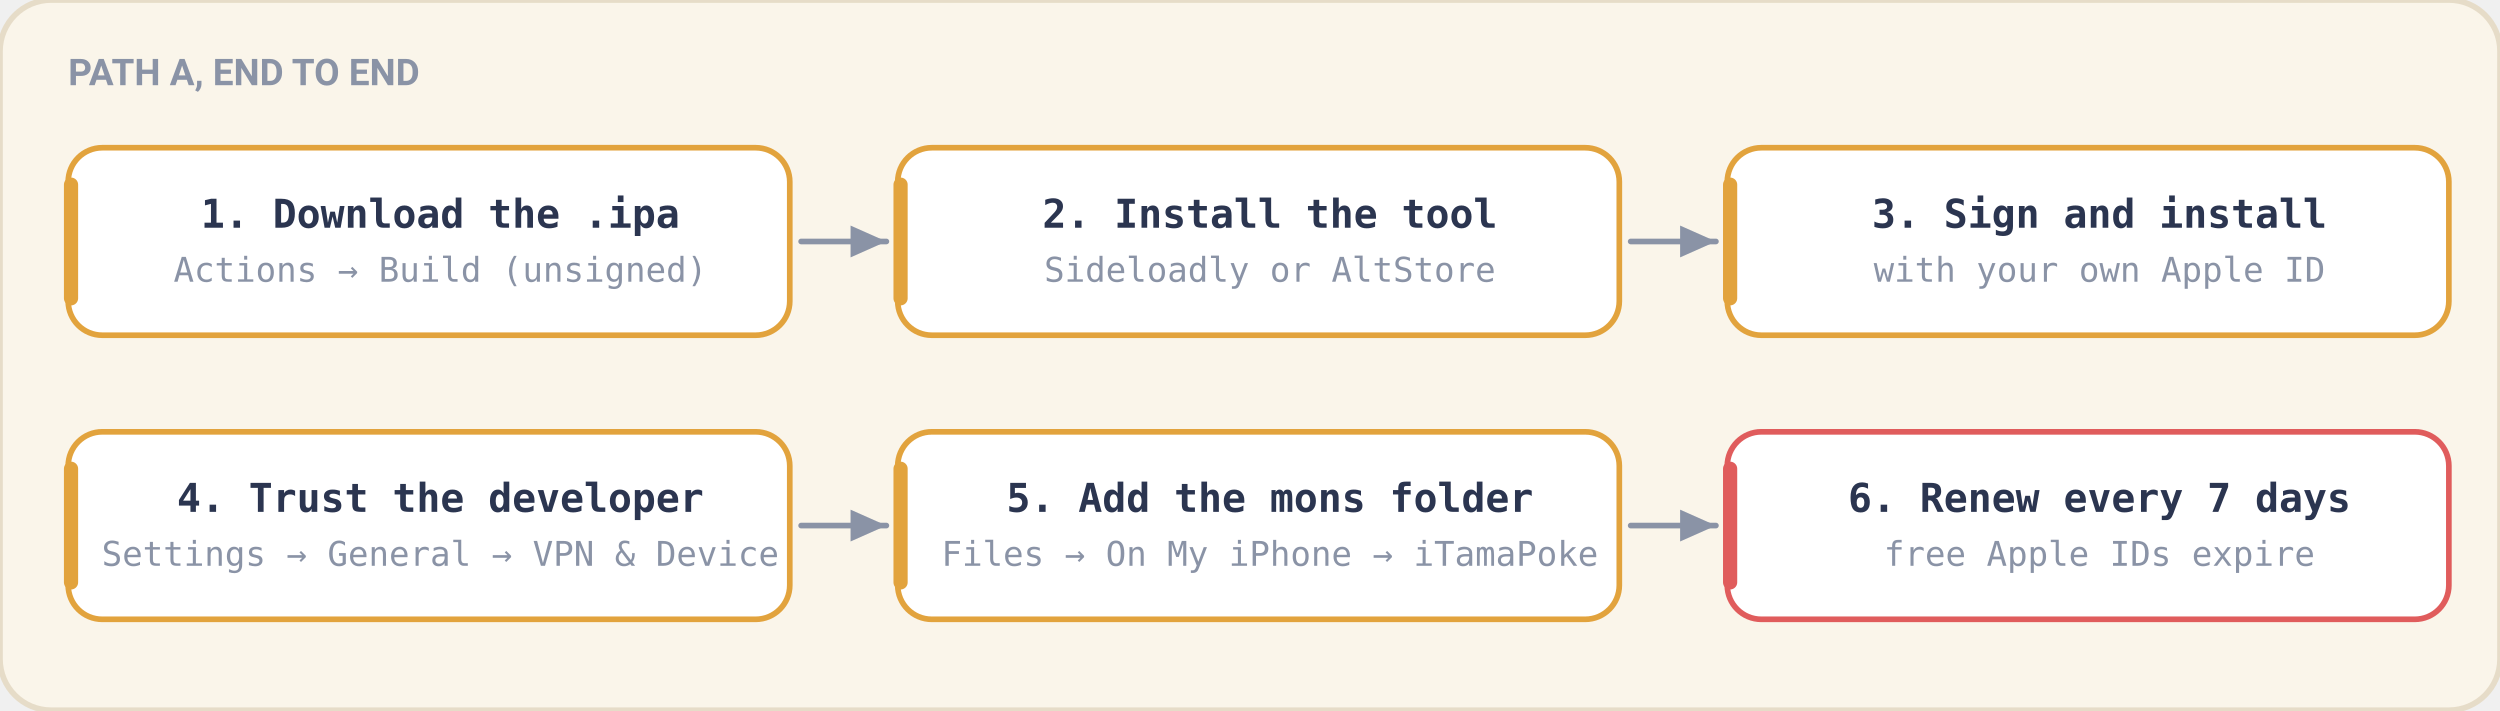
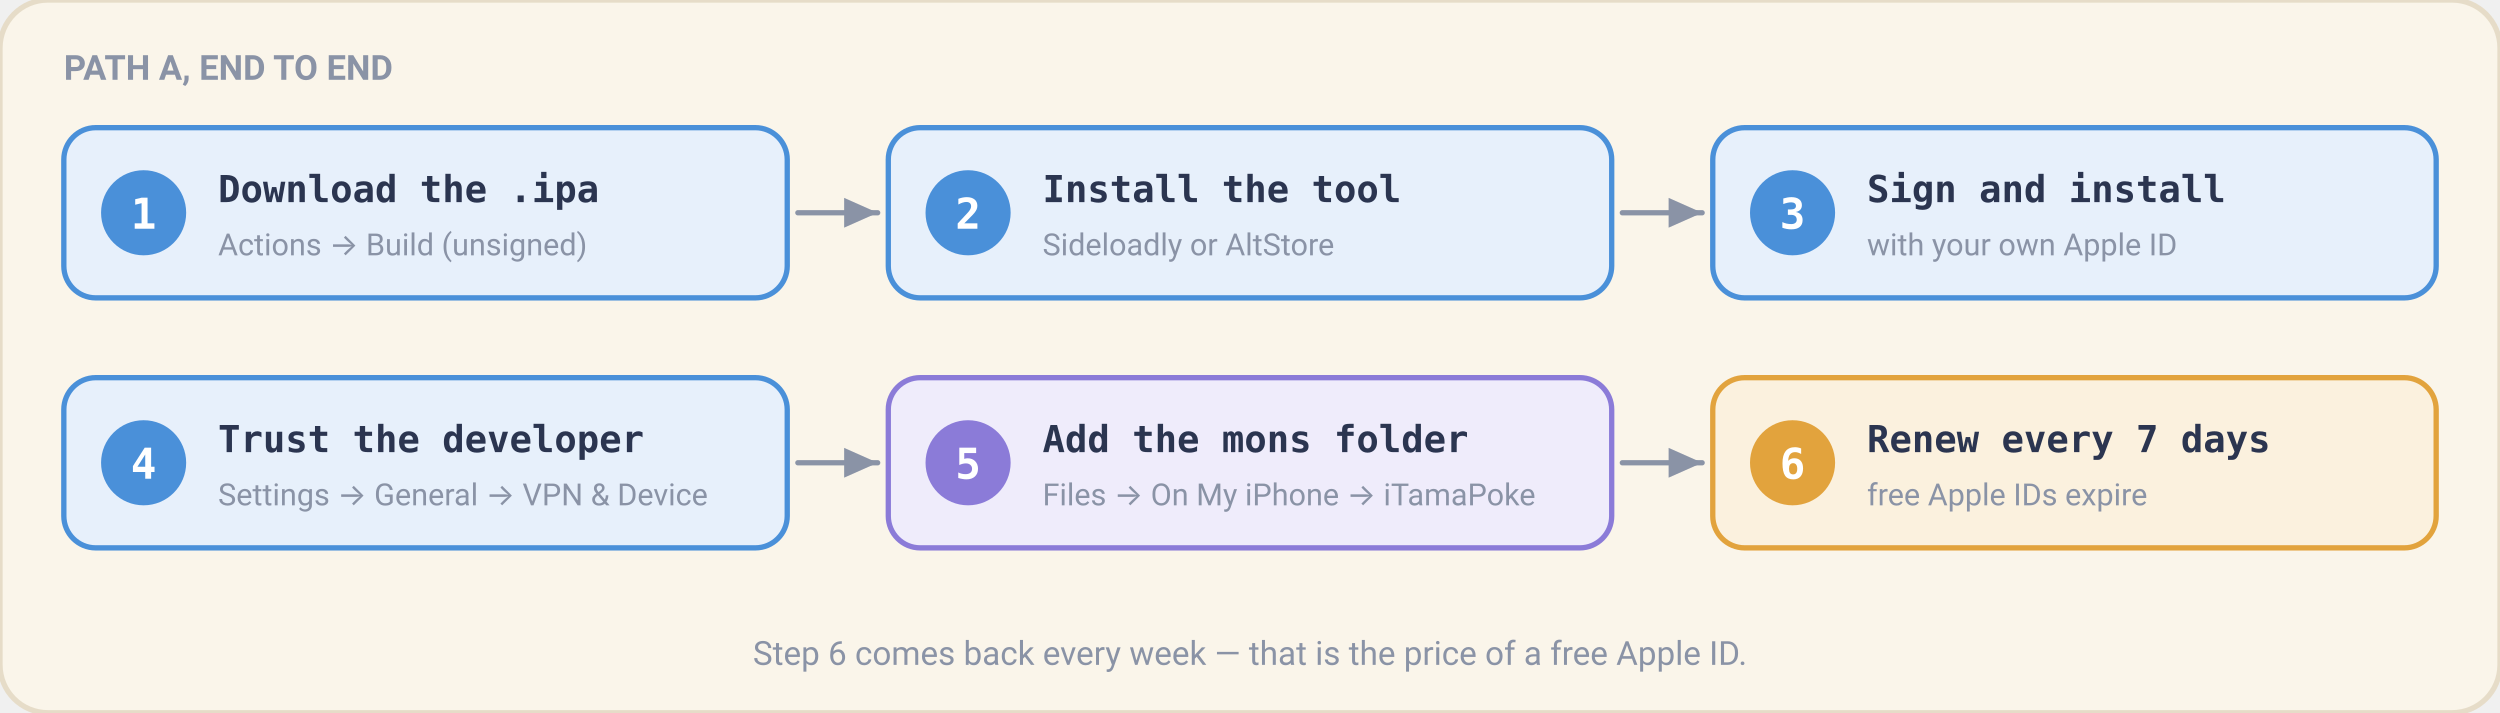
- <svg xmlns="http://www.w3.org/2000/svg" width="880" height="250" viewBox="0 0 880 250" role="img">
+ <svg xmlns="http://www.w3.org/2000/svg" width="940" height="268" viewBox="0 0 940 268" role="img">
  <defs>
    <marker id="ah" viewBox="0 0 10 10" refX="9" refY="5" markerWidth="7" markerHeight="7" orient="auto-start-reverse">
      <path d="M0 1 L9 5 L0 9 z" fill="#8a93a6" />
    </marker>
  </defs>
-   <rect x="0" y="0" width="880" height="250" rx="18" fill="#faf5ea" stroke="#e6dcc8" stroke-width="2" />
+   <rect x="0" y="0" width="940" height="268" rx="18" fill="#faf5ea" stroke="#e6dcc8" stroke-width="2" />
  <text x="24" y="30" font-family="-apple-system,BlinkMacSystemFont,'Segoe UI',Roboto,'Apple SD Gothic Neo','Malgun Gothic','Noto Sans KR',sans-serif" font-size="13" font-weight="bold" fill="#8a93a6" text-anchor="start">PATH A, END TO END</text>
-   <rect x="24" y="52" width="254" height="66" rx="12" fill="#ffffff" stroke="#e2a33d" stroke-width="2" />
-   <path d="M25 65 L25 105" stroke="#e2a33d" stroke-width="5" stroke-linecap="round" />
-   <text x="155.0" y="80.167" font-family="ui-monospace,'SF Mono',SFMono-Regular,Menlo,Consolas,'Apple SD Gothic Neo','Malgun Gothic','Noto Sans KR',monospace" font-size="14" font-weight="bold" fill="#2b3550" text-anchor="middle">1. Download the .ipa</text>
-   <text x="155.0" y="99.167" font-family="ui-monospace,'SF Mono',SFMono-Regular,Menlo,Consolas,'Apple SD Gothic Neo','Malgun Gothic','Noto Sans KR',monospace" font-size="12" font-weight="normal" fill="#8a93a6" text-anchor="middle">Actions → Build (unsigned)</text>
-   <path d="M282 85 L312 85" fill="none" stroke="#8a93a6" stroke-width="2" stroke-linecap="round" marker-end="url(#ah)" />
-   <rect x="316" y="52" width="254" height="66" rx="12" fill="#ffffff" stroke="#e2a33d" stroke-width="2" />
-   <path d="M317 65 L317 105" stroke="#e2a33d" stroke-width="5" stroke-linecap="round" />
-   <text x="447.0" y="80.167" font-family="ui-monospace,'SF Mono',SFMono-Regular,Menlo,Consolas,'Apple SD Gothic Neo','Malgun Gothic','Noto Sans KR',monospace" font-size="14" font-weight="bold" fill="#2b3550" text-anchor="middle">2. Install the tool</text>
-   <text x="447.0" y="99.167" font-family="ui-monospace,'SF Mono',SFMono-Regular,Menlo,Consolas,'Apple SD Gothic Neo','Malgun Gothic','Noto Sans KR',monospace" font-size="12" font-weight="normal" fill="#8a93a6" text-anchor="middle">Sideloadly or AltStore</text>
-   <path d="M574 85 L604 85" fill="none" stroke="#8a93a6" stroke-width="2" stroke-linecap="round" marker-end="url(#ah)" />
-   <rect x="608" y="52" width="254" height="66" rx="12" fill="#ffffff" stroke="#e2a33d" stroke-width="2" />
-   <path d="M609 65 L609 105" stroke="#e2a33d" stroke-width="5" stroke-linecap="round" />
-   <text x="739.0" y="80.167" font-family="ui-monospace,'SF Mono',SFMono-Regular,Menlo,Consolas,'Apple SD Gothic Neo','Malgun Gothic','Noto Sans KR',monospace" font-size="14" font-weight="bold" fill="#2b3550" text-anchor="middle">3. Sign and install</text>
-   <text x="739.0" y="99.167" font-family="ui-monospace,'SF Mono',SFMono-Regular,Menlo,Consolas,'Apple SD Gothic Neo','Malgun Gothic','Noto Sans KR',monospace" font-size="12" font-weight="normal" fill="#8a93a6" text-anchor="middle">with your own Apple ID</text>
-   <rect x="24" y="152" width="254" height="66" rx="12" fill="#ffffff" stroke="#e2a33d" stroke-width="2" />
-   <path d="M25 165 L25 205" stroke="#e2a33d" stroke-width="5" stroke-linecap="round" />
-   <text x="155.0" y="180.167" font-family="ui-monospace,'SF Mono',SFMono-Regular,Menlo,Consolas,'Apple SD Gothic Neo','Malgun Gothic','Noto Sans KR',monospace" font-size="14" font-weight="bold" fill="#2b3550" text-anchor="middle">4. Trust the developer</text>
-   <text x="155.0" y="199.167" font-family="ui-monospace,'SF Mono',SFMono-Regular,Menlo,Consolas,'Apple SD Gothic Neo','Malgun Gothic','Noto Sans KR',monospace" font-size="12" font-weight="normal" fill="#8a93a6" text-anchor="middle">Settings → General → VPN &amp; Device</text>
-   <path d="M282 185 L312 185" fill="none" stroke="#8a93a6" stroke-width="2" stroke-linecap="round" marker-end="url(#ah)" />
-   <rect x="316" y="152" width="254" height="66" rx="12" fill="#ffffff" stroke="#e2a33d" stroke-width="2" />
-   <path d="M317 165 L317 205" stroke="#e2a33d" stroke-width="5" stroke-linecap="round" />
-   <text x="447.0" y="180.167" font-family="ui-monospace,'SF Mono',SFMono-Regular,Menlo,Consolas,'Apple SD Gothic Neo','Malgun Gothic','Noto Sans KR',monospace" font-size="14" font-weight="bold" fill="#2b3550" text-anchor="middle">5. Add the mons folder</text>
-   <text x="447.0" y="199.167" font-family="ui-monospace,'SF Mono',SFMono-Regular,Menlo,Consolas,'Apple SD Gothic Neo','Malgun Gothic','Noto Sans KR',monospace" font-size="12" font-weight="normal" fill="#8a93a6" text-anchor="middle">Files → On My iPhone → iTamaPoke</text>
-   <path d="M574 185 L604 185" fill="none" stroke="#8a93a6" stroke-width="2" stroke-linecap="round" marker-end="url(#ah)" />
-   <rect x="608" y="152" width="254" height="66" rx="12" fill="#ffffff" stroke="#e05c5c" stroke-width="2" />
-   <path d="M609 165 L609 205" stroke="#e05c5c" stroke-width="5" stroke-linecap="round" />
-   <text x="739.0" y="180.167" font-family="ui-monospace,'SF Mono',SFMono-Regular,Menlo,Consolas,'Apple SD Gothic Neo','Malgun Gothic','Noto Sans KR',monospace" font-size="14" font-weight="bold" fill="#2b3550" text-anchor="middle">6. Renew every 7 days</text>
-   <text x="739.0" y="199.167" font-family="ui-monospace,'SF Mono',SFMono-Regular,Menlo,Consolas,'Apple SD Gothic Neo','Malgun Gothic','Noto Sans KR',monospace" font-size="12" font-weight="normal" fill="#8a93a6" text-anchor="middle">free Apple IDs expire</text>
+   <rect x="24" y="48" width="272" height="64" rx="12" fill="#e7f0fb" stroke="#4a90d9" stroke-width="2" />
+   <circle cx="54" cy="80.0" r="16" fill="#4a90d9" />
+   <text x="54" y="86.0" font-family="ui-monospace,'SF Mono',SFMono-Regular,Menlo,Consolas,'Apple SD Gothic Neo','Malgun Gothic','Noto Sans KR',monospace" font-size="16" font-weight="bold" fill="#ffffff" text-anchor="middle">1</text>
+   <text x="82" y="76.0" font-family="ui-monospace,'SF Mono',SFMono-Regular,Menlo,Consolas,'Apple SD Gothic Neo','Malgun Gothic','Noto Sans KR',monospace" font-size="14" font-weight="bold" fill="#2b3550" text-anchor="start">Download the .ipa</text>
+   <text x="82" y="96.0" font-family="-apple-system,BlinkMacSystemFont,'Segoe UI',Roboto,'Apple SD Gothic Neo','Malgun Gothic','Noto Sans KR',sans-serif" font-size="11.5" font-weight="normal" fill="#8a93a6" text-anchor="start">Actions → Build (unsigned)</text>
+   <path d="M300 80 L330 80" fill="none" stroke="#8a93a6" stroke-width="2" stroke-linecap="round" marker-end="url(#ah)" />
+   <rect x="334" y="48" width="272" height="64" rx="12" fill="#e7f0fb" stroke="#4a90d9" stroke-width="2" />
+   <circle cx="364" cy="80.0" r="16" fill="#4a90d9" />
+   <text x="364" y="86.0" font-family="ui-monospace,'SF Mono',SFMono-Regular,Menlo,Consolas,'Apple SD Gothic Neo','Malgun Gothic','Noto Sans KR',monospace" font-size="16" font-weight="bold" fill="#ffffff" text-anchor="middle">2</text>
+   <text x="392" y="76.0" font-family="ui-monospace,'SF Mono',SFMono-Regular,Menlo,Consolas,'Apple SD Gothic Neo','Malgun Gothic','Noto Sans KR',monospace" font-size="14" font-weight="bold" fill="#2b3550" text-anchor="start">Install the tool</text>
+   <text x="392" y="96.0" font-family="-apple-system,BlinkMacSystemFont,'Segoe UI',Roboto,'Apple SD Gothic Neo','Malgun Gothic','Noto Sans KR',sans-serif" font-size="11.5" font-weight="normal" fill="#8a93a6" text-anchor="start">Sideloadly or AltStore</text>
+   <path d="M610 80 L640 80" fill="none" stroke="#8a93a6" stroke-width="2" stroke-linecap="round" marker-end="url(#ah)" />
+   <rect x="644" y="48" width="272" height="64" rx="12" fill="#e7f0fb" stroke="#4a90d9" stroke-width="2" />
+   <circle cx="674" cy="80.0" r="16" fill="#4a90d9" />
+   <text x="674" y="86.0" font-family="ui-monospace,'SF Mono',SFMono-Regular,Menlo,Consolas,'Apple SD Gothic Neo','Malgun Gothic','Noto Sans KR',monospace" font-size="16" font-weight="bold" fill="#ffffff" text-anchor="middle">3</text>
+   <text x="702" y="76.0" font-family="ui-monospace,'SF Mono',SFMono-Regular,Menlo,Consolas,'Apple SD Gothic Neo','Malgun Gothic','Noto Sans KR',monospace" font-size="14" font-weight="bold" fill="#2b3550" text-anchor="start">Sign and install</text>
+   <text x="702" y="96.0" font-family="-apple-system,BlinkMacSystemFont,'Segoe UI',Roboto,'Apple SD Gothic Neo','Malgun Gothic','Noto Sans KR',sans-serif" font-size="11.5" font-weight="normal" fill="#8a93a6" text-anchor="start">with your own Apple ID</text>
+   <rect x="24" y="142" width="272" height="64" rx="12" fill="#e7f0fb" stroke="#4a90d9" stroke-width="2" />
+   <circle cx="54" cy="174.0" r="16" fill="#4a90d9" />
+   <text x="54" y="180.0" font-family="ui-monospace,'SF Mono',SFMono-Regular,Menlo,Consolas,'Apple SD Gothic Neo','Malgun Gothic','Noto Sans KR',monospace" font-size="16" font-weight="bold" fill="#ffffff" text-anchor="middle">4</text>
+   <text x="82" y="170.0" font-family="ui-monospace,'SF Mono',SFMono-Regular,Menlo,Consolas,'Apple SD Gothic Neo','Malgun Gothic','Noto Sans KR',monospace" font-size="14" font-weight="bold" fill="#2b3550" text-anchor="start">Trust the developer</text>
+   <text x="82" y="190.0" font-family="-apple-system,BlinkMacSystemFont,'Segoe UI',Roboto,'Apple SD Gothic Neo','Malgun Gothic','Noto Sans KR',sans-serif" font-size="11.5" font-weight="normal" fill="#8a93a6" text-anchor="start">Settings → General → VPN &amp; Device</text>
+   <path d="M300 174 L330 174" fill="none" stroke="#8a93a6" stroke-width="2" stroke-linecap="round" marker-end="url(#ah)" />
+   <rect x="334" y="142" width="272" height="64" rx="12" fill="#efecfb" stroke="#8b7bd8" stroke-width="2" />
+   <circle cx="364" cy="174.0" r="16" fill="#8b7bd8" />
+   <text x="364" y="180.0" font-family="ui-monospace,'SF Mono',SFMono-Regular,Menlo,Consolas,'Apple SD Gothic Neo','Malgun Gothic','Noto Sans KR',monospace" font-size="16" font-weight="bold" fill="#ffffff" text-anchor="middle">5</text>
+   <text x="392" y="170.0" font-family="ui-monospace,'SF Mono',SFMono-Regular,Menlo,Consolas,'Apple SD Gothic Neo','Malgun Gothic','Noto Sans KR',monospace" font-size="14" font-weight="bold" fill="#2b3550" text-anchor="start">Add the mons folder</text>
+   <text x="392" y="190.0" font-family="-apple-system,BlinkMacSystemFont,'Segoe UI',Roboto,'Apple SD Gothic Neo','Malgun Gothic','Noto Sans KR',sans-serif" font-size="11.5" font-weight="normal" fill="#8a93a6" text-anchor="start">Files → On My iPhone → iTamaPoke</text>
+   <path d="M610 174 L640 174" fill="none" stroke="#8a93a6" stroke-width="2" stroke-linecap="round" marker-end="url(#ah)" />
+   <rect x="644" y="142" width="272" height="64" rx="12" fill="#fbf1de" stroke="#e2a33d" stroke-width="2" />
+   <circle cx="674" cy="174.0" r="16" fill="#e2a33d" />
+   <text x="674" y="180.0" font-family="ui-monospace,'SF Mono',SFMono-Regular,Menlo,Consolas,'Apple SD Gothic Neo','Malgun Gothic','Noto Sans KR',monospace" font-size="16" font-weight="bold" fill="#ffffff" text-anchor="middle">6</text>
+   <text x="702" y="170.0" font-family="ui-monospace,'SF Mono',SFMono-Regular,Menlo,Consolas,'Apple SD Gothic Neo','Malgun Gothic','Noto Sans KR',monospace" font-size="14" font-weight="bold" fill="#2b3550" text-anchor="start">Renew every 7 days</text>
+   <text x="702" y="190.0" font-family="-apple-system,BlinkMacSystemFont,'Segoe UI',Roboto,'Apple SD Gothic Neo','Malgun Gothic','Noto Sans KR',sans-serif" font-size="11.5" font-weight="normal" fill="#8a93a6" text-anchor="start">free Apple IDs expire</text>
+   <text x="470.0" y="250" font-family="-apple-system,BlinkMacSystemFont,'Segoe UI',Roboto,'Apple SD Gothic Neo','Malgun Gothic','Noto Sans KR',sans-serif" font-size="12.5" font-weight="normal" fill="#8a93a6" text-anchor="middle">Step 6 comes back every week — that is the price of a free Apple ID.</text>
</svg>
